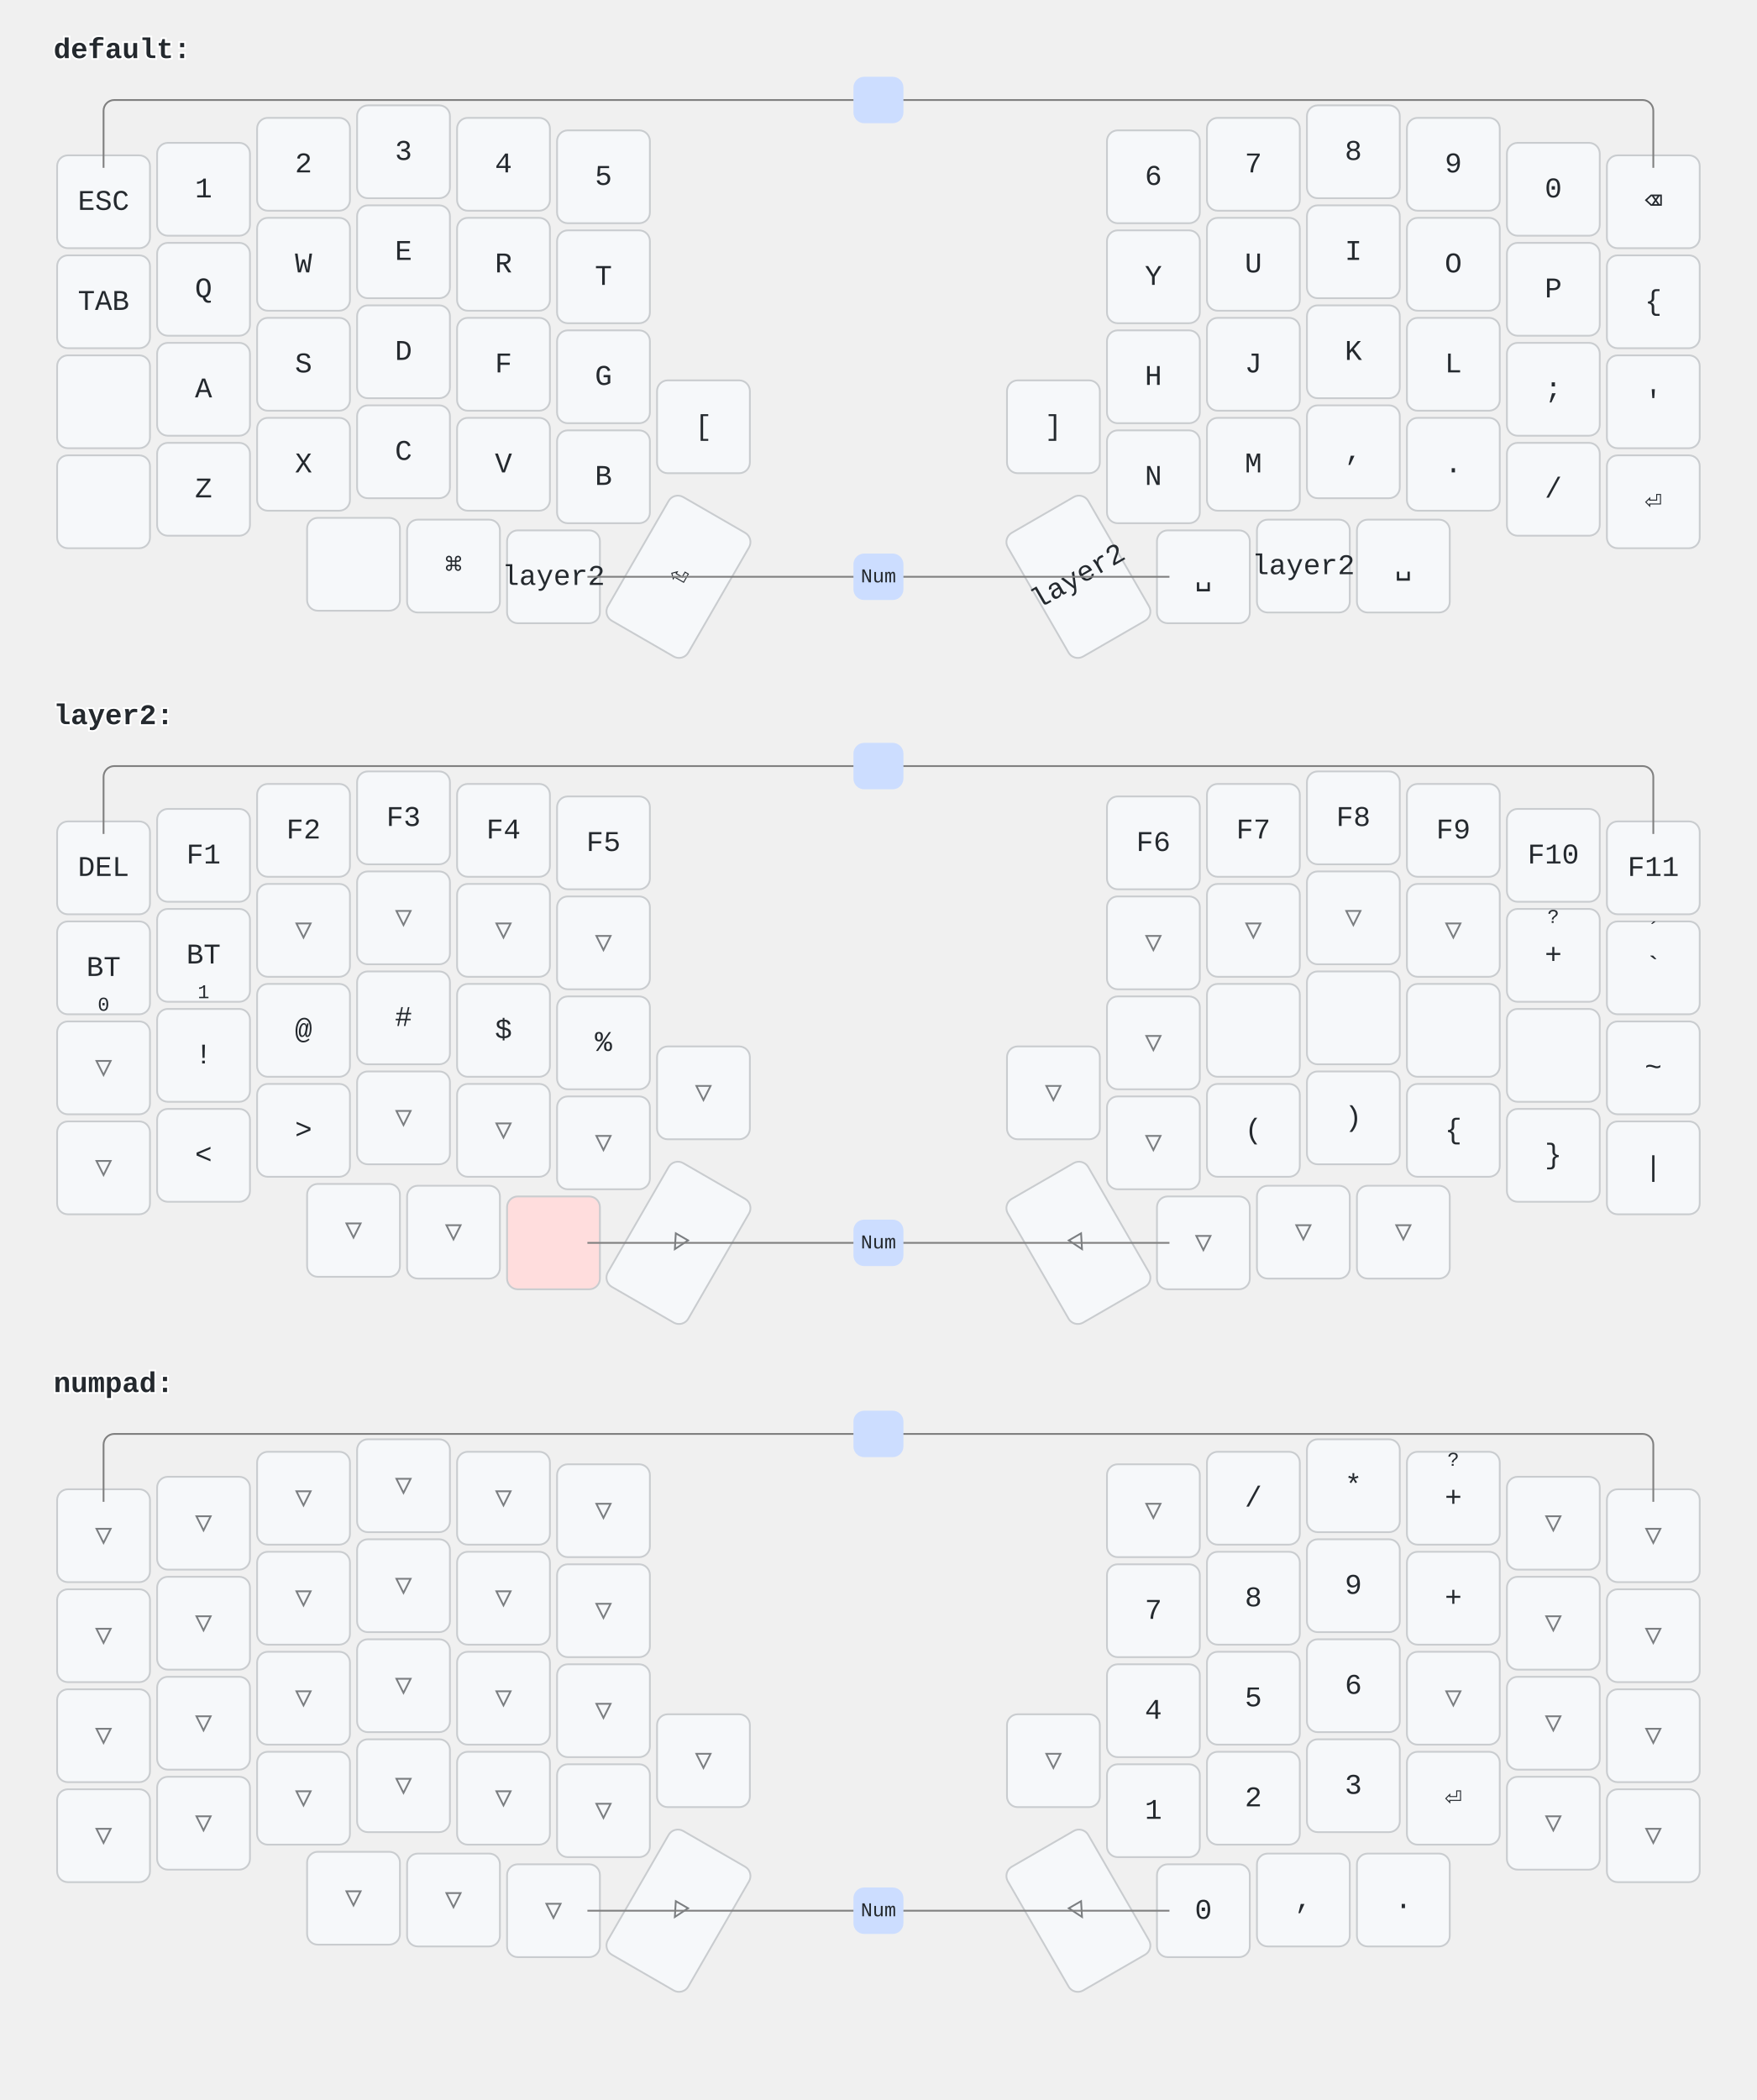
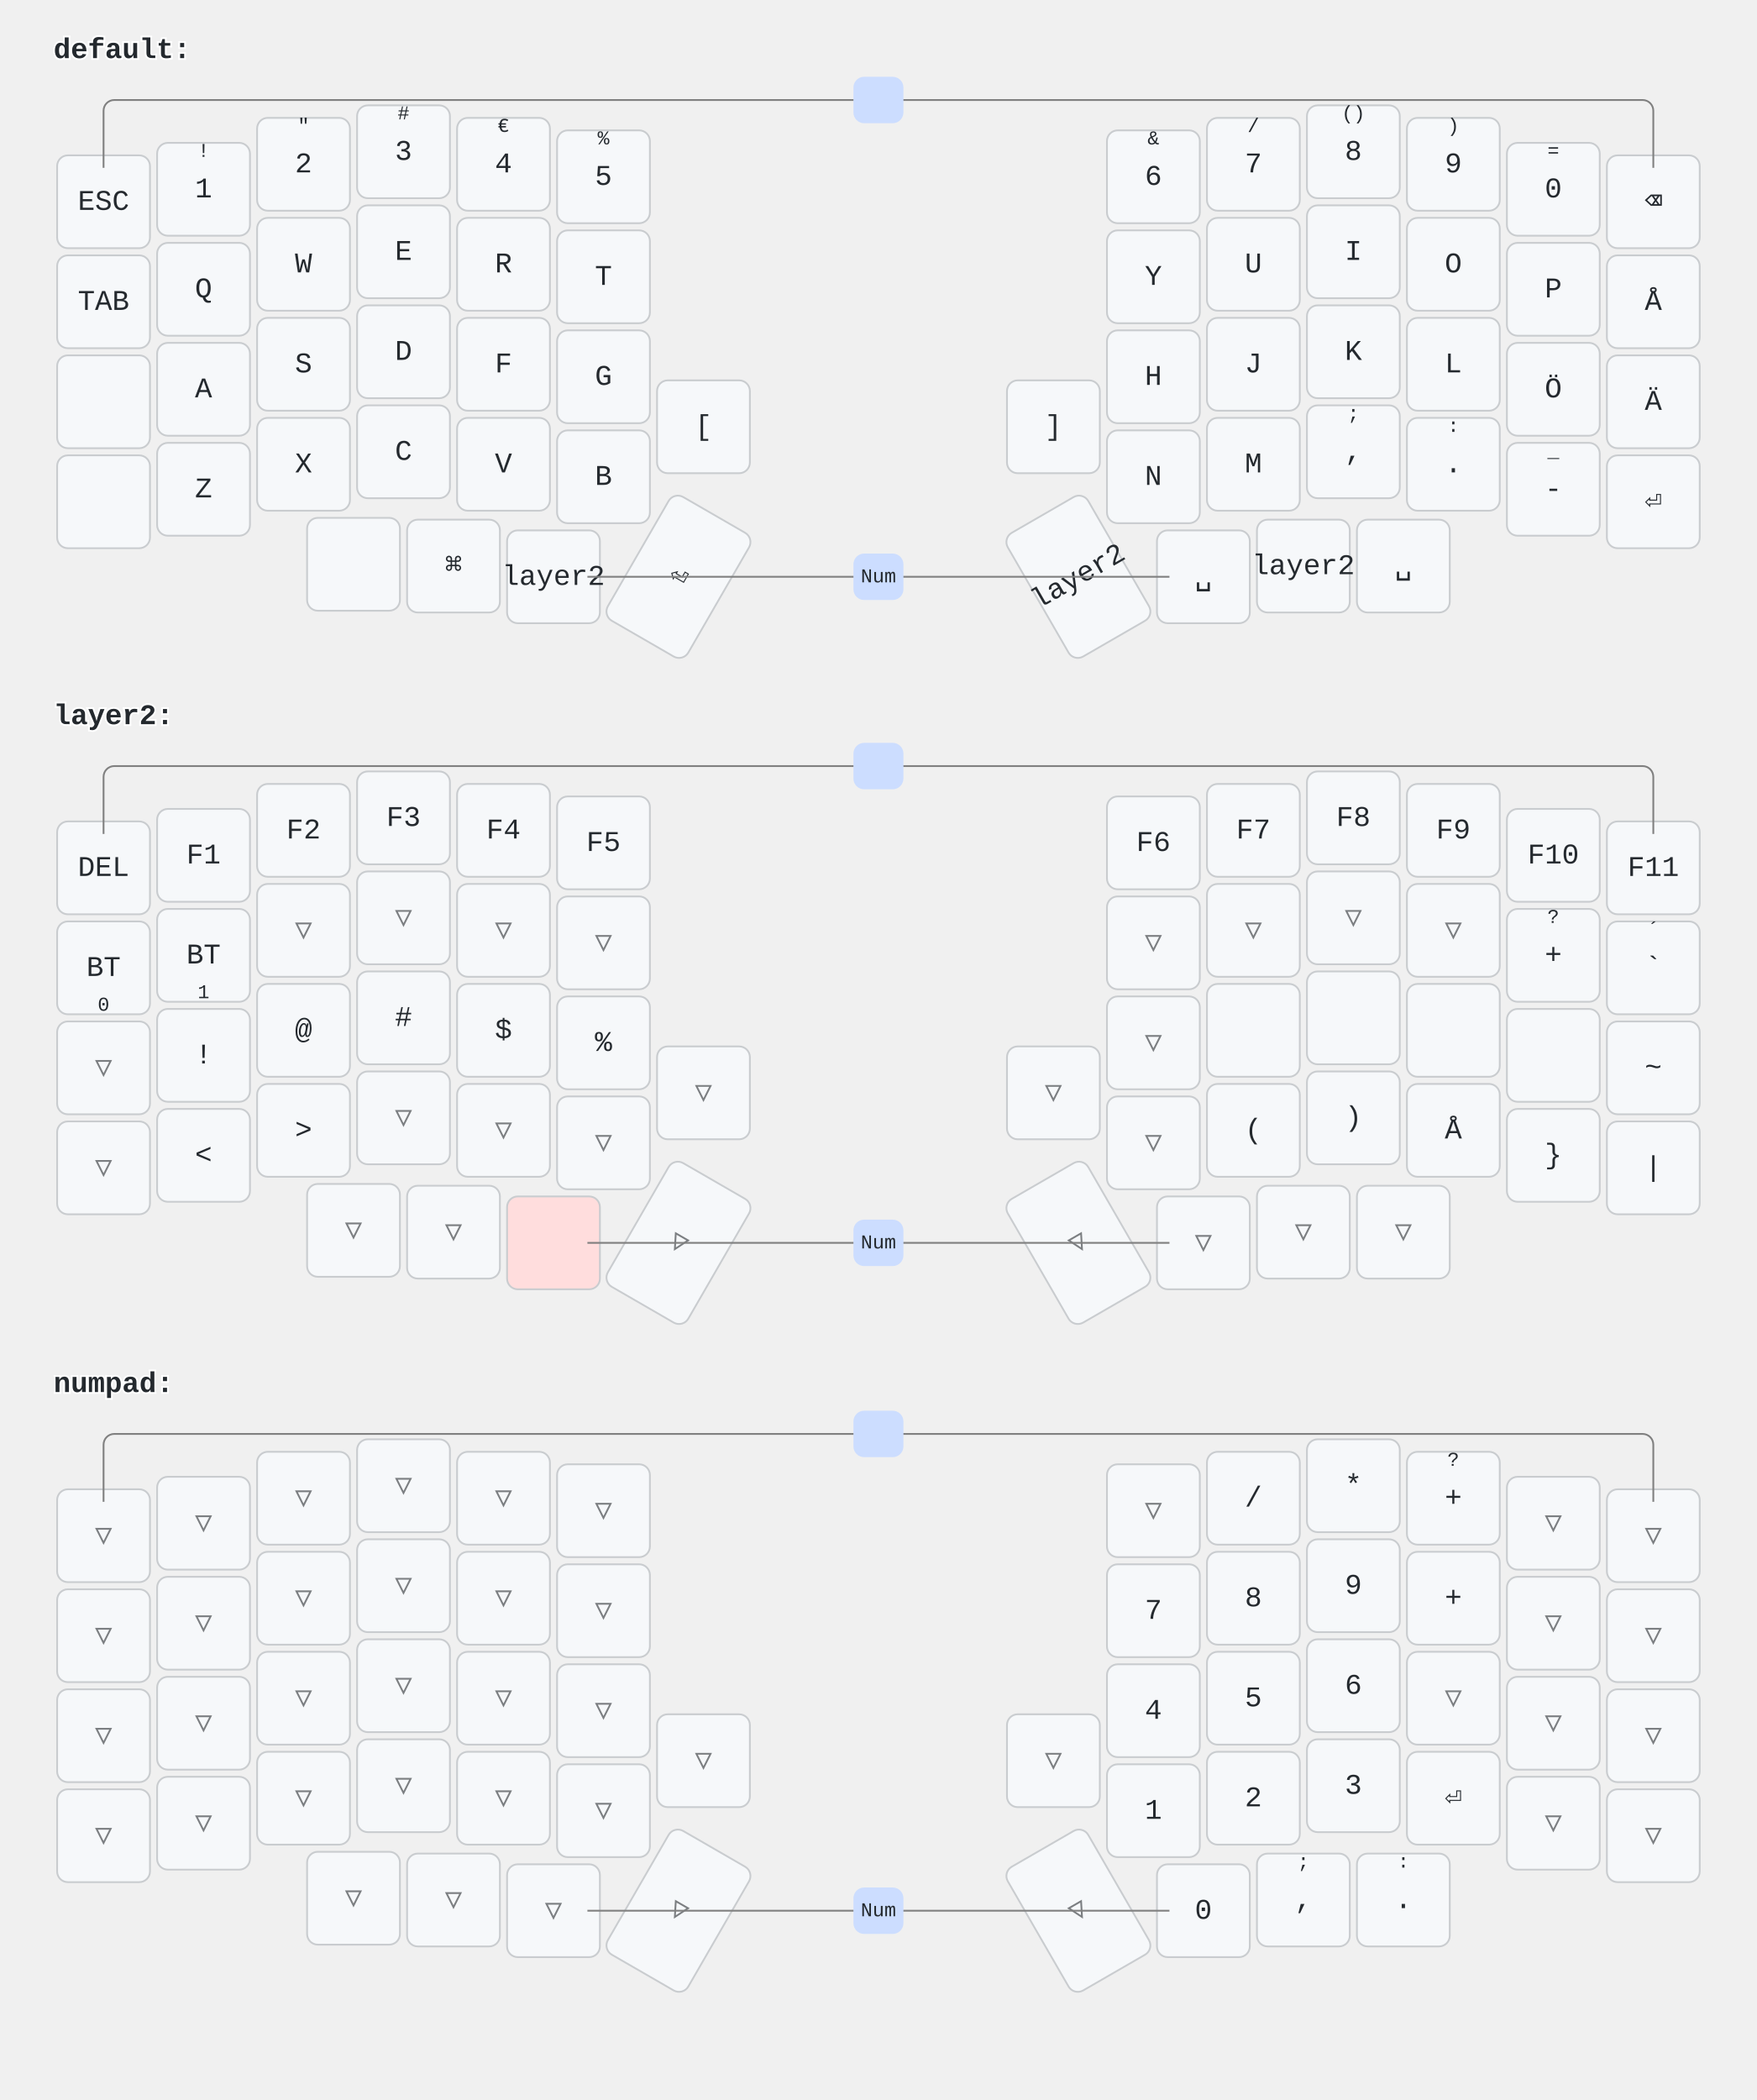
<svg xmlns="http://www.w3.org/2000/svg" xmlns:xlink="http://www.w3.org/1999/xlink" width="984" height="1176" viewBox="0 0 984 1176" class="keymap">
  <defs>/* start glyphs */
<svg id="mdi:apple-keyboard-control">
      <svg id="mdi-apple-keyboard-control" viewBox="0 0 24 24">
        <path d="M19.78,11.78L18.36,13.19L12,6.83L5.64,13.19L4.22,11.78L12,4L19.78,11.78Z" />
      </svg>
    </svg>
    <svg id="mdi:apple-keyboard-option">
      <svg id="mdi-apple-keyboard-option" viewBox="0 0 24 24">
        <path d="M3,4H9.11L16.15,18H21V20H14.88L7.84,6H3V4M14,4H21V6H14V4Z" />
      </svg>
    </svg>
    <svg id="mdi:apple-keyboard-shift">
      <svg id="mdi-apple-keyboard-shift" viewBox="0 0 24 24">
        <path d="M15,18V12H17.17L12,6.83L6.83,12H9V18H15M12,4L22,14H17V20H7V14H2L12,4Z" />
      </svg>
    </svg>
    <svg id="mdi:arrow-down-bold">
      <svg id="mdi-arrow-down-bold" viewBox="0 0 24 24">
        <path d="M9,4H15V12H19.84L12,19.84L4.16,12H9V4Z" />
      </svg>
    </svg>
    <svg id="mdi:arrow-left-bold">
      <svg id="mdi-arrow-left-bold" viewBox="0 0 24 24">
        <path d="M20,9V15H12V19.84L4.16,12L12,4.16V9H20Z" />
      </svg>
    </svg>
    <svg id="mdi:arrow-right-bold">
      <svg id="mdi-arrow-right-bold" viewBox="0 0 24 24">
        <path d="M4,15V9H12V4.16L19.84,12L12,19.84V15H4Z" />
      </svg>
    </svg>
    <svg id="mdi:arrow-up-bold">
      <svg id="mdi-arrow-up-bold" viewBox="0 0 24 24">
        <path d="M15,20H9V12H4.16L12,4.16L19.84,12H15V20Z" />
      </svg>
    </svg>
    <svg id="mdi:lock">
      <svg id="mdi-lock" viewBox="0 0 24 24">
        <path d="M12,17A2,2 0 0,0 14,15C14,13.89 13.1,13 12,13A2,2 0 0,0 10,15A2,2 0 0,0 12,17M18,8A2,2 0 0,1 20,10V20A2,2 0 0,1 18,22H6A2,2 0 0,1 4,20V10C4,8.89 4.9,8 6,8H7V6A5,5 0 0,1 12,1A5,5 0 0,1 17,6V8H18M12,3A3,3 0 0,0 9,6V8H15V6A3,3 0 0,0 12,3Z" />
      </svg>
    </svg>
  </defs>/* end glyphs */
<style>
/* inherit to force styles through use tags */
svg path {
    fill: inherit;
}

/* font and background color specifications */
svg.keymap {
    font-family: SFMono-Regular,Consolas,Liberation Mono,Menlo,monospace;
    font-size: 16px;
    font-kerning: normal;
    text-rendering: optimizeLegibility;
    fill: #24292e;
}

/* default key styling */
rect.key {
    fill: #f6f8fa;
    stroke: #c9cccf;
    stroke-width: 1;
}

/* default key side styling, only used is draw_key_sides is set */
rect.side {
    filter: brightness(90%);
}

/* color accent for combo boxes */
rect.combo, rect.combo-separate {
    fill: #cdf;
}

/* color accent for held keys */
rect.held, rect.combo.held {
    fill: #fdd;
}

/* color accent for ghost (optional) keys */
rect.ghost, rect.combo.ghost {
    stroke-dasharray: 4, 4;
    stroke-width: 2;
}

text {
    text-anchor: middle;
    dominant-baseline: middle;
}

/* styling for layer labels */
text.label {
    font-weight: bold;
    text-anchor: start;
    stroke: white;
    stroke-width: 2;
    paint-order: stroke;
}

/* styling for combo tap, and key hold/shifted label text */
text.combo, text.hold, text.shifted {
    font-size: 11px;
}

text.hold {
    text-anchor: middle;
    dominant-baseline: auto;
}

text.shifted {
    text-anchor: middle;
    dominant-baseline: hanging;
}

/* styling for hold/shifted label text in combo box */
text.combo.hold, text.combo.shifted {
    font-size: 8px;
}

/* lighter symbol for transparent keys */
text.trans {
    fill: #7b7e81;
}

/* styling for combo dendrons */
path.combo {
    stroke-width: 1;
    stroke: gray;
    fill: none;
}

/* Start Tabler Icons Cleanup */
/* cannot use height/width with glyphs */
.icon-tabler &gt; path {
    fill: inherit;
    stroke: inherit;
    stroke-width: 2;
}
/* hide tabler's default box */
.icon-tabler &gt; path[stroke="none"][fill="none"] {
    visibility: hidden;
}
/* End Tabler Icons Cleanup */
</style>
  <g transform="translate(30, 0)" class="layer-default">
    <text x="0" y="28" class="label">default:</text>
    <g transform="translate(0, 57)">
      <g transform="translate(28, 56)" class="key keypos-0">
        <rect rx="6" ry="6" x="-26" y="-26" width="52" height="52" class="key" />
        <text x="0" y="0" class="key tap">ESC</text>
      </g>
      <g transform="translate(84, 49)" class="key keypos-1">
        <rect rx="6" ry="6" x="-26" y="-26" width="52" height="52" class="key" />
        <text x="0" y="0" class="key tap">1</text>
+         <text x="0" y="-24" class="key shifted">!</text>
      </g>
      <g transform="translate(140, 35)" class="key keypos-2">
        <rect rx="6" ry="6" x="-26" y="-26" width="52" height="52" class="key" />
        <text x="0" y="0" class="key tap">2</text>
+         <text x="0" y="-24" class="key shifted">"</text>
      </g>
      <g transform="translate(196, 28)" class="key keypos-3">
        <rect rx="6" ry="6" x="-26" y="-26" width="52" height="52" class="key" />
        <text x="0" y="0" class="key tap">3</text>
+         <text x="0" y="-24" class="key shifted">#</text>
      </g>
      <g transform="translate(252, 35)" class="key keypos-4">
        <rect rx="6" ry="6" x="-26" y="-26" width="52" height="52" class="key" />
        <text x="0" y="0" class="key tap">4</text>
+         <text x="0" y="-24" class="key shifted">€</text>
      </g>
      <g transform="translate(308, 42)" class="key keypos-5">
        <rect rx="6" ry="6" x="-26" y="-26" width="52" height="52" class="key" />
        <text x="0" y="0" class="key tap">5</text>
+         <text x="0" y="-24" class="key shifted">%</text>
      </g>
      <g transform="translate(616, 42)" class="key keypos-6">
        <rect rx="6" ry="6" x="-26" y="-26" width="52" height="52" class="key" />
        <text x="0" y="0" class="key tap">6</text>
+         <text x="0" y="-24" class="key shifted">&amp;</text>
      </g>
      <g transform="translate(672, 35)" class="key keypos-7">
        <rect rx="6" ry="6" x="-26" y="-26" width="52" height="52" class="key" />
        <text x="0" y="0" class="key tap">7</text>
+         <text x="0" y="-24" class="key shifted">/</text>
      </g>
      <g transform="translate(728, 28)" class="key keypos-8">
        <rect rx="6" ry="6" x="-26" y="-26" width="52" height="52" class="key" />
        <text x="0" y="0" class="key tap">8</text>
+         <text x="0" y="-24" class="key shifted">()</text>
      </g>
      <g transform="translate(784, 35)" class="key keypos-9">
        <rect rx="6" ry="6" x="-26" y="-26" width="52" height="52" class="key" />
        <text x="0" y="0" class="key tap">9</text>
+         <text x="0" y="-24" class="key shifted">)</text>
      </g>
      <g transform="translate(840, 49)" class="key keypos-10">
        <rect rx="6" ry="6" x="-26" y="-26" width="52" height="52" class="key" />
        <text x="0" y="0" class="key tap">0</text>
+         <text x="0" y="-24" class="key shifted">=</text>
      </g>
      <g transform="translate(896, 56)" class="key keypos-11">
        <rect rx="6" ry="6" x="-26" y="-26" width="52" height="52" class="key" />
        <text x="0" y="0" class="key tap">⌫</text>
      </g>
      <g transform="translate(28, 112)" class="key keypos-12">
        <rect rx="6" ry="6" x="-26" y="-26" width="52" height="52" class="key" />
        <text x="0" y="0" class="key tap">TAB</text>
      </g>
      <g transform="translate(84, 105)" class="key keypos-13">
        <rect rx="6" ry="6" x="-26" y="-26" width="52" height="52" class="key" />
        <text x="0" y="0" class="key tap">Q</text>
      </g>
      <g transform="translate(140, 91)" class="key keypos-14">
        <rect rx="6" ry="6" x="-26" y="-26" width="52" height="52" class="key" />
        <text x="0" y="0" class="key tap">W</text>
      </g>
      <g transform="translate(196, 84)" class="key keypos-15">
        <rect rx="6" ry="6" x="-26" y="-26" width="52" height="52" class="key" />
        <text x="0" y="0" class="key tap">E</text>
      </g>
      <g transform="translate(252, 91)" class="key keypos-16">
        <rect rx="6" ry="6" x="-26" y="-26" width="52" height="52" class="key" />
        <text x="0" y="0" class="key tap">R</text>
      </g>
      <g transform="translate(308, 98)" class="key keypos-17">
        <rect rx="6" ry="6" x="-26" y="-26" width="52" height="52" class="key" />
        <text x="0" y="0" class="key tap">T</text>
      </g>
      <g transform="translate(616, 98)" class="key keypos-18">
        <rect rx="6" ry="6" x="-26" y="-26" width="52" height="52" class="key" />
        <text x="0" y="0" class="key tap">Y</text>
      </g>
      <g transform="translate(672, 91)" class="key keypos-19">
        <rect rx="6" ry="6" x="-26" y="-26" width="52" height="52" class="key" />
        <text x="0" y="0" class="key tap">U</text>
      </g>
      <g transform="translate(728, 84)" class="key keypos-20">
        <rect rx="6" ry="6" x="-26" y="-26" width="52" height="52" class="key" />
        <text x="0" y="0" class="key tap">I</text>
      </g>
      <g transform="translate(784, 91)" class="key keypos-21">
        <rect rx="6" ry="6" x="-26" y="-26" width="52" height="52" class="key" />
        <text x="0" y="0" class="key tap">O</text>
      </g>
      <g transform="translate(840, 105)" class="key keypos-22">
        <rect rx="6" ry="6" x="-26" y="-26" width="52" height="52" class="key" />
        <text x="0" y="0" class="key tap">P</text>
      </g>
      <g transform="translate(896, 112)" class="key keypos-23">
        <rect rx="6" ry="6" x="-26" y="-26" width="52" height="52" class="key" />
-         <text x="0" y="0" class="key tap">{</text>
+         <text x="0" y="0" class="key tap">Å</text>
      </g>
      <g transform="translate(28, 168)" class="key keypos-24">
        <rect rx="6" ry="6" x="-26" y="-26" width="52" height="52" class="key" />
        <use href="#mdi:apple-keyboard-shift" xlink:href="#mdi:apple-keyboard-shift" x="-7" y="-7" height="14" width="14.0" class="key tap glyph mdi:apple-keyboard-shift" />
      </g>
      <g transform="translate(84, 161)" class="key keypos-25">
        <rect rx="6" ry="6" x="-26" y="-26" width="52" height="52" class="key" />
        <text x="0" y="0" class="key tap">A</text>
      </g>
      <g transform="translate(140, 147)" class="key keypos-26">
        <rect rx="6" ry="6" x="-26" y="-26" width="52" height="52" class="key" />
        <text x="0" y="0" class="key tap">S</text>
      </g>
      <g transform="translate(196, 140)" class="key keypos-27">
        <rect rx="6" ry="6" x="-26" y="-26" width="52" height="52" class="key" />
        <text x="0" y="0" class="key tap">D</text>
      </g>
      <g transform="translate(252, 147)" class="key keypos-28">
        <rect rx="6" ry="6" x="-26" y="-26" width="52" height="52" class="key" />
        <text x="0" y="0" class="key tap">F</text>
      </g>
      <g transform="translate(308, 154)" class="key keypos-29">
        <rect rx="6" ry="6" x="-26" y="-26" width="52" height="52" class="key" />
        <text x="0" y="0" class="key tap">G</text>
      </g>
      <g transform="translate(616, 154)" class="key keypos-30">
        <rect rx="6" ry="6" x="-26" y="-26" width="52" height="52" class="key" />
        <text x="0" y="0" class="key tap">H</text>
      </g>
      <g transform="translate(672, 147)" class="key keypos-31">
        <rect rx="6" ry="6" x="-26" y="-26" width="52" height="52" class="key" />
        <text x="0" y="0" class="key tap">J</text>
      </g>
      <g transform="translate(728, 140)" class="key keypos-32">
        <rect rx="6" ry="6" x="-26" y="-26" width="52" height="52" class="key" />
        <text x="0" y="0" class="key tap">K</text>
      </g>
      <g transform="translate(784, 147)" class="key keypos-33">
        <rect rx="6" ry="6" x="-26" y="-26" width="52" height="52" class="key" />
        <text x="0" y="0" class="key tap">L</text>
      </g>
      <g transform="translate(840, 161)" class="key keypos-34">
        <rect rx="6" ry="6" x="-26" y="-26" width="52" height="52" class="key" />
-         <text x="0" y="0" class="key tap">;</text>
+         <text x="0" y="0" class="key tap">Ö</text>
      </g>
      <g transform="translate(896, 168)" class="key keypos-35">
        <rect rx="6" ry="6" x="-26" y="-26" width="52" height="52" class="key" />
-         <text x="0" y="0" class="key tap">'</text>
+         <text x="0" y="0" class="key tap">Ä</text>
      </g>
      <g transform="translate(28, 224)" class="key keypos-36">
        <rect rx="6" ry="6" x="-26" y="-26" width="52" height="52" class="key" />
        <use href="#mdi:apple-keyboard-control" xlink:href="#mdi:apple-keyboard-control" x="-7" y="-7" height="14" width="14.0" class="key tap glyph mdi:apple-keyboard-control" />
      </g>
      <g transform="translate(84, 217)" class="key keypos-37">
        <rect rx="6" ry="6" x="-26" y="-26" width="52" height="52" class="key" />
        <text x="0" y="0" class="key tap">Z</text>
      </g>
      <g transform="translate(140, 203)" class="key keypos-38">
        <rect rx="6" ry="6" x="-26" y="-26" width="52" height="52" class="key" />
        <text x="0" y="0" class="key tap">X</text>
      </g>
      <g transform="translate(196, 196)" class="key keypos-39">
        <rect rx="6" ry="6" x="-26" y="-26" width="52" height="52" class="key" />
        <text x="0" y="0" class="key tap">C</text>
      </g>
      <g transform="translate(252, 203)" class="key keypos-40">
        <rect rx="6" ry="6" x="-26" y="-26" width="52" height="52" class="key" />
        <text x="0" y="0" class="key tap">V</text>
      </g>
      <g transform="translate(308, 210)" class="key keypos-41">
        <rect rx="6" ry="6" x="-26" y="-26" width="52" height="52" class="key" />
        <text x="0" y="0" class="key tap">B</text>
      </g>
      <g transform="translate(364, 182)" class="key keypos-42">
        <rect rx="6" ry="6" x="-26" y="-26" width="52" height="52" class="key" />
        <text x="0" y="0" class="key tap">[</text>
      </g>
      <g transform="translate(560, 182)" class="key keypos-43">
        <rect rx="6" ry="6" x="-26" y="-26" width="52" height="52" class="key" />
        <text x="0" y="0" class="key tap">]</text>
      </g>
      <g transform="translate(616, 210)" class="key keypos-44">
        <rect rx="6" ry="6" x="-26" y="-26" width="52" height="52" class="key" />
        <text x="0" y="0" class="key tap">N</text>
      </g>
      <g transform="translate(672, 203)" class="key keypos-45">
        <rect rx="6" ry="6" x="-26" y="-26" width="52" height="52" class="key" />
        <text x="0" y="0" class="key tap">M</text>
      </g>
      <g transform="translate(728, 196)" class="key keypos-46">
        <rect rx="6" ry="6" x="-26" y="-26" width="52" height="52" class="key" />
        <text x="0" y="0" class="key tap">,</text>
+         <text x="0" y="-24" class="key shifted">;</text>
      </g>
      <g transform="translate(784, 203)" class="key keypos-47">
        <rect rx="6" ry="6" x="-26" y="-26" width="52" height="52" class="key" />
        <text x="0" y="0" class="key tap">.</text>
+         <text x="0" y="-24" class="key shifted">:</text>
      </g>
      <g transform="translate(840, 217)" class="key keypos-48">
        <rect rx="6" ry="6" x="-26" y="-26" width="52" height="52" class="key" />
-         <text x="0" y="0" class="key tap">/</text>
+         <text x="0" y="0" class="key tap">-</text>
+         <text x="0" y="-24" class="key shifted">_</text>
      </g>
      <g transform="translate(896, 224)" class="key keypos-49">
        <rect rx="6" ry="6" x="-26" y="-26" width="52" height="52" class="key" />
        <text x="0" y="0" class="key tap">⏎</text>
      </g>
      <g transform="translate(168, 259)" class="key keypos-50">
        <rect rx="6" ry="6" x="-26" y="-26" width="52" height="52" class="key" />
        <use href="#mdi:apple-keyboard-option" xlink:href="#mdi:apple-keyboard-option" x="-7" y="-7" height="14" width="14.0" class="key tap glyph mdi:apple-keyboard-option" />
      </g>
      <g transform="translate(224, 260)" class="key keypos-51">
        <rect rx="6" ry="6" x="-26" y="-26" width="52" height="52" class="key" />
        <text x="0" y="0" class="key tap">⌘</text>
      </g>
      <g transform="translate(280, 266)" class="key keypos-52">
        <rect rx="6" ry="6" x="-26" y="-26" width="52" height="52" class="key" />
        <text x="0" y="0" class="key tap">layer2</text>
      </g>
      <g transform="translate(350, 266) rotate(30.0)" class="key keypos-53">
        <rect rx="6" ry="6" x="-26" y="-40" width="52" height="80" class="key" />
        <text x="0" y="0" class="key tap">⏎</text>
      </g>
      <g transform="translate(574, 266) rotate(-30.0)" class="key keypos-54">
        <rect rx="6" ry="6" x="-26" y="-40" width="52" height="80" class="key" />
        <text x="0" y="0" class="key tap">layer2</text>
      </g>
      <g transform="translate(644, 266)" class="key keypos-55">
        <rect rx="6" ry="6" x="-26" y="-26" width="52" height="52" class="key" />
        <text x="0" y="0" class="key tap">␣</text>
      </g>
      <g transform="translate(700, 260)" class="key keypos-56">
        <rect rx="6" ry="6" x="-26" y="-26" width="52" height="52" class="key" />
        <text x="0" y="0" class="key tap">layer2</text>
      </g>
      <g transform="translate(756, 260)" class="key keypos-57">
        <rect rx="6" ry="6" x="-26" y="-26" width="52" height="52" class="key" />
        <text x="0" y="0" class="key tap">␣</text>
      </g>
      <g class="combo combopos-0">
        <path d="M462,-1 h-428 a6.0,6.0 0 0 0 -6.0,6.0 v32" class="combo" />
        <path d="M462,-1 h428 a6.0,6.0 0 0 1 6.0,6.0 v32" class="combo" />
        <rect rx="6" ry="6" x="448" y="-14" width="28" height="26" class="combo" />
        <use href="#mdi:lock" xlink:href="#mdi:lock" x="455" y="-8" height="14" width="14.0" class="combo tap glyph mdi:lock" />
      </g>
      <g class="combo combopos-1">
        <path d="M462,266 l-163,0" class="combo" />
        <path d="M462,266 l163,0" class="combo" />
        <rect rx="6" ry="6" x="448" y="253" width="28" height="26" class="combo" />
        <text x="462" y="266" class="combo tap">Num</text>
      </g>
    </g>
  </g>
  <g transform="translate(30, 373)" class="layer-layer2">
    <text x="0" y="28" class="label">layer2:</text>
    <g transform="translate(0, 57)">
      <g transform="translate(28, 56)" class="key keypos-0">
        <rect rx="6" ry="6" x="-26" y="-26" width="52" height="52" class="key" />
        <text x="0" y="0" class="key tap">DEL</text>
      </g>
      <g transform="translate(84, 49)" class="key keypos-1">
        <rect rx="6" ry="6" x="-26" y="-26" width="52" height="52" class="key" />
        <text x="0" y="0" class="key tap">F1</text>
      </g>
      <g transform="translate(140, 35)" class="key keypos-2">
        <rect rx="6" ry="6" x="-26" y="-26" width="52" height="52" class="key" />
        <text x="0" y="0" class="key tap">F2</text>
      </g>
      <g transform="translate(196, 28)" class="key keypos-3">
        <rect rx="6" ry="6" x="-26" y="-26" width="52" height="52" class="key" />
        <text x="0" y="0" class="key tap">F3</text>
      </g>
      <g transform="translate(252, 35)" class="key keypos-4">
        <rect rx="6" ry="6" x="-26" y="-26" width="52" height="52" class="key" />
        <text x="0" y="0" class="key tap">F4</text>
      </g>
      <g transform="translate(308, 42)" class="key keypos-5">
        <rect rx="6" ry="6" x="-26" y="-26" width="52" height="52" class="key" />
        <text x="0" y="0" class="key tap">F5</text>
      </g>
      <g transform="translate(616, 42)" class="key keypos-6">
        <rect rx="6" ry="6" x="-26" y="-26" width="52" height="52" class="key" />
        <text x="0" y="0" class="key tap">F6</text>
      </g>
      <g transform="translate(672, 35)" class="key keypos-7">
        <rect rx="6" ry="6" x="-26" y="-26" width="52" height="52" class="key" />
        <text x="0" y="0" class="key tap">F7</text>
      </g>
      <g transform="translate(728, 28)" class="key keypos-8">
        <rect rx="6" ry="6" x="-26" y="-26" width="52" height="52" class="key" />
        <text x="0" y="0" class="key tap">F8</text>
      </g>
      <g transform="translate(784, 35)" class="key keypos-9">
        <rect rx="6" ry="6" x="-26" y="-26" width="52" height="52" class="key" />
        <text x="0" y="0" class="key tap">F9</text>
      </g>
      <g transform="translate(840, 49)" class="key keypos-10">
        <rect rx="6" ry="6" x="-26" y="-26" width="52" height="52" class="key" />
        <text x="0" y="0" class="key tap">F10</text>
      </g>
      <g transform="translate(896, 56)" class="key keypos-11">
        <rect rx="6" ry="6" x="-26" y="-26" width="52" height="52" class="key" />
        <text x="0" y="0" class="key tap">F11</text>
      </g>
      <g transform="translate(28, 112)" class="key keypos-12">
        <rect rx="6" ry="6" x="-26" y="-26" width="52" height="52" class="key" />
        <text x="0" y="0" class="key tap">BT</text>
        <text x="0" y="24" class="key hold">0</text>
      </g>
      <g transform="translate(84, 105)" class="key keypos-13">
        <rect rx="6" ry="6" x="-26" y="-26" width="52" height="52" class="key" />
        <text x="0" y="0" class="key tap">BT</text>
        <text x="0" y="24" class="key hold">1</text>
      </g>
      <g transform="translate(140, 91)" class="key trans keypos-14">
        <rect rx="6" ry="6" x="-26" y="-26" width="52" height="52" class="key trans" />
        <text x="0" y="0" class="key trans tap">▽</text>
      </g>
      <g transform="translate(196, 84)" class="key trans keypos-15">
        <rect rx="6" ry="6" x="-26" y="-26" width="52" height="52" class="key trans" />
        <text x="0" y="0" class="key trans tap">▽</text>
      </g>
      <g transform="translate(252, 91)" class="key trans keypos-16">
        <rect rx="6" ry="6" x="-26" y="-26" width="52" height="52" class="key trans" />
        <text x="0" y="0" class="key trans tap">▽</text>
      </g>
      <g transform="translate(308, 98)" class="key trans keypos-17">
        <rect rx="6" ry="6" x="-26" y="-26" width="52" height="52" class="key trans" />
        <text x="0" y="0" class="key trans tap">▽</text>
      </g>
      <g transform="translate(616, 98)" class="key trans keypos-18">
        <rect rx="6" ry="6" x="-26" y="-26" width="52" height="52" class="key trans" />
        <text x="0" y="0" class="key trans tap">▽</text>
      </g>
      <g transform="translate(672, 91)" class="key trans keypos-19">
        <rect rx="6" ry="6" x="-26" y="-26" width="52" height="52" class="key trans" />
        <text x="0" y="0" class="key trans tap">▽</text>
      </g>
      <g transform="translate(728, 84)" class="key trans keypos-20">
        <rect rx="6" ry="6" x="-26" y="-26" width="52" height="52" class="key trans" />
        <text x="0" y="0" class="key trans tap">▽</text>
      </g>
      <g transform="translate(784, 91)" class="key trans keypos-21">
        <rect rx="6" ry="6" x="-26" y="-26" width="52" height="52" class="key trans" />
        <text x="0" y="0" class="key trans tap">▽</text>
      </g>
      <g transform="translate(840, 105)" class="key keypos-22">
        <rect rx="6" ry="6" x="-26" y="-26" width="52" height="52" class="key" />
        <text x="0" y="0" class="key tap">+</text>
        <text x="0" y="-24" class="key shifted">?</text>
      </g>
      <g transform="translate(896, 112)" class="key keypos-23">
        <rect rx="6" ry="6" x="-26" y="-26" width="52" height="52" class="key" />
        <text x="0" y="0" class="key tap">`</text>
        <text x="0" y="-24" class="key shifted">´</text>
      </g>
      <g transform="translate(28, 168)" class="key trans keypos-24">
        <rect rx="6" ry="6" x="-26" y="-26" width="52" height="52" class="key trans" />
        <text x="0" y="0" class="key trans tap">▽</text>
      </g>
      <g transform="translate(84, 161)" class="key keypos-25">
        <rect rx="6" ry="6" x="-26" y="-26" width="52" height="52" class="key" />
        <text x="0" y="0" class="key tap">!</text>
      </g>
      <g transform="translate(140, 147)" class="key keypos-26">
        <rect rx="6" ry="6" x="-26" y="-26" width="52" height="52" class="key" />
        <text x="0" y="0" class="key tap">@</text>
      </g>
      <g transform="translate(196, 140)" class="key keypos-27">
        <rect rx="6" ry="6" x="-26" y="-26" width="52" height="52" class="key" />
        <text x="0" y="0" class="key tap">#</text>
      </g>
      <g transform="translate(252, 147)" class="key keypos-28">
        <rect rx="6" ry="6" x="-26" y="-26" width="52" height="52" class="key" />
        <text x="0" y="0" class="key tap">$</text>
      </g>
      <g transform="translate(308, 154)" class="key keypos-29">
        <rect rx="6" ry="6" x="-26" y="-26" width="52" height="52" class="key" />
        <text x="0" y="0" class="key tap">%</text>
      </g>
      <g transform="translate(616, 154)" class="key trans keypos-30">
        <rect rx="6" ry="6" x="-26" y="-26" width="52" height="52" class="key trans" />
        <text x="0" y="0" class="key trans tap">▽</text>
      </g>
      <g transform="translate(672, 147)" class="key keypos-31">
        <rect rx="6" ry="6" x="-26" y="-26" width="52" height="52" class="key" />
        <use href="#mdi:arrow-left-bold" xlink:href="#mdi:arrow-left-bold" x="-7" y="-7" height="14" width="14.0" class="key tap glyph mdi:arrow-left-bold" />
      </g>
      <g transform="translate(728, 140)" class="key keypos-32">
        <rect rx="6" ry="6" x="-26" y="-26" width="52" height="52" class="key" />
        <use href="#mdi:arrow-down-bold" xlink:href="#mdi:arrow-down-bold" x="-7" y="-7" height="14" width="14.0" class="key tap glyph mdi:arrow-down-bold" />
      </g>
      <g transform="translate(784, 147)" class="key keypos-33">
        <rect rx="6" ry="6" x="-26" y="-26" width="52" height="52" class="key" />
        <use href="#mdi:arrow-up-bold" xlink:href="#mdi:arrow-up-bold" x="-7" y="-7" height="14" width="14.0" class="key tap glyph mdi:arrow-up-bold" />
      </g>
      <g transform="translate(840, 161)" class="key keypos-34">
        <rect rx="6" ry="6" x="-26" y="-26" width="52" height="52" class="key" />
        <use href="#mdi:arrow-right-bold" xlink:href="#mdi:arrow-right-bold" x="-7" y="-7" height="14" width="14.0" class="key tap glyph mdi:arrow-right-bold" />
      </g>
      <g transform="translate(896, 168)" class="key keypos-35">
        <rect rx="6" ry="6" x="-26" y="-26" width="52" height="52" class="key" />
        <text x="0" y="0" class="key tap">~</text>
      </g>
      <g transform="translate(28, 224)" class="key trans keypos-36">
        <rect rx="6" ry="6" x="-26" y="-26" width="52" height="52" class="key trans" />
        <text x="0" y="0" class="key trans tap">▽</text>
      </g>
      <g transform="translate(84, 217)" class="key keypos-37">
        <rect rx="6" ry="6" x="-26" y="-26" width="52" height="52" class="key" />
        <text x="0" y="0" class="key tap">&lt;</text>
      </g>
      <g transform="translate(140, 203)" class="key keypos-38">
        <rect rx="6" ry="6" x="-26" y="-26" width="52" height="52" class="key" />
        <text x="0" y="0" class="key tap">&gt;</text>
      </g>
      <g transform="translate(196, 196)" class="key trans keypos-39">
        <rect rx="6" ry="6" x="-26" y="-26" width="52" height="52" class="key trans" />
        <text x="0" y="0" class="key trans tap">▽</text>
      </g>
      <g transform="translate(252, 203)" class="key trans keypos-40">
        <rect rx="6" ry="6" x="-26" y="-26" width="52" height="52" class="key trans" />
        <text x="0" y="0" class="key trans tap">▽</text>
      </g>
      <g transform="translate(308, 210)" class="key trans keypos-41">
        <rect rx="6" ry="6" x="-26" y="-26" width="52" height="52" class="key trans" />
        <text x="0" y="0" class="key trans tap">▽</text>
      </g>
      <g transform="translate(364, 182)" class="key trans keypos-42">
        <rect rx="6" ry="6" x="-26" y="-26" width="52" height="52" class="key trans" />
        <text x="0" y="0" class="key trans tap">▽</text>
      </g>
      <g transform="translate(560, 182)" class="key trans keypos-43">
        <rect rx="6" ry="6" x="-26" y="-26" width="52" height="52" class="key trans" />
        <text x="0" y="0" class="key trans tap">▽</text>
      </g>
      <g transform="translate(616, 210)" class="key trans keypos-44">
        <rect rx="6" ry="6" x="-26" y="-26" width="52" height="52" class="key trans" />
        <text x="0" y="0" class="key trans tap">▽</text>
      </g>
      <g transform="translate(672, 203)" class="key keypos-45">
        <rect rx="6" ry="6" x="-26" y="-26" width="52" height="52" class="key" />
        <text x="0" y="0" class="key tap">(</text>
      </g>
      <g transform="translate(728, 196)" class="key keypos-46">
        <rect rx="6" ry="6" x="-26" y="-26" width="52" height="52" class="key" />
        <text x="0" y="0" class="key tap">)</text>
      </g>
      <g transform="translate(784, 203)" class="key keypos-47">
        <rect rx="6" ry="6" x="-26" y="-26" width="52" height="52" class="key" />
-         <text x="0" y="0" class="key tap">{</text>
+         <text x="0" y="0" class="key tap">Å</text>
      </g>
      <g transform="translate(840, 217)" class="key keypos-48">
        <rect rx="6" ry="6" x="-26" y="-26" width="52" height="52" class="key" />
        <text x="0" y="0" class="key tap">}</text>
      </g>
      <g transform="translate(896, 224)" class="key keypos-49">
        <rect rx="6" ry="6" x="-26" y="-26" width="52" height="52" class="key" />
        <text x="0" y="0" class="key tap">|</text>
      </g>
      <g transform="translate(168, 259)" class="key trans keypos-50">
        <rect rx="6" ry="6" x="-26" y="-26" width="52" height="52" class="key trans" />
        <text x="0" y="0" class="key trans tap">▽</text>
      </g>
      <g transform="translate(224, 260)" class="key trans keypos-51">
        <rect rx="6" ry="6" x="-26" y="-26" width="52" height="52" class="key trans" />
        <text x="0" y="0" class="key trans tap">▽</text>
      </g>
      <g transform="translate(280, 266)" class="key held keypos-52">
        <rect rx="6" ry="6" x="-26" y="-26" width="52" height="52" class="key held" />
      </g>
      <g transform="translate(350, 266) rotate(30.0)" class="key trans keypos-53">
        <rect rx="6" ry="6" x="-26" y="-40" width="52" height="80" class="key trans" />
        <text x="0" y="0" class="key trans tap">▽</text>
      </g>
      <g transform="translate(574, 266) rotate(-30.0)" class="key trans keypos-54">
        <rect rx="6" ry="6" x="-26" y="-40" width="52" height="80" class="key trans" />
        <text x="0" y="0" class="key trans tap">▽</text>
      </g>
      <g transform="translate(644, 266)" class="key trans keypos-55">
        <rect rx="6" ry="6" x="-26" y="-26" width="52" height="52" class="key trans" />
        <text x="0" y="0" class="key trans tap">▽</text>
      </g>
      <g transform="translate(700, 260)" class="key trans keypos-56">
        <rect rx="6" ry="6" x="-26" y="-26" width="52" height="52" class="key trans" />
        <text x="0" y="0" class="key trans tap">▽</text>
      </g>
      <g transform="translate(756, 260)" class="key trans keypos-57">
        <rect rx="6" ry="6" x="-26" y="-26" width="52" height="52" class="key trans" />
        <text x="0" y="0" class="key trans tap">▽</text>
      </g>
      <g class="combo combopos-0">
        <path d="M462,-1 h-428 a6.0,6.0 0 0 0 -6.0,6.0 v32" class="combo" />
        <path d="M462,-1 h428 a6.0,6.0 0 0 1 6.0,6.0 v32" class="combo" />
        <rect rx="6" ry="6" x="448" y="-14" width="28" height="26" class="combo" />
        <use href="#mdi:lock" xlink:href="#mdi:lock" x="455" y="-8" height="14" width="14.0" class="combo tap glyph mdi:lock" />
      </g>
      <g class="combo combopos-1">
        <path d="M462,266 l-163,0" class="combo" />
        <path d="M462,266 l163,0" class="combo" />
        <rect rx="6" ry="6" x="448" y="253" width="28" height="26" class="combo" />
        <text x="462" y="266" class="combo tap">Num</text>
      </g>
    </g>
  </g>
  <g transform="translate(30, 747)" class="layer-numpad">
    <text x="0" y="28" class="label">numpad:</text>
    <g transform="translate(0, 57)">
      <g transform="translate(28, 56)" class="key trans keypos-0">
        <rect rx="6" ry="6" x="-26" y="-26" width="52" height="52" class="key trans" />
        <text x="0" y="0" class="key trans tap">▽</text>
      </g>
      <g transform="translate(84, 49)" class="key trans keypos-1">
        <rect rx="6" ry="6" x="-26" y="-26" width="52" height="52" class="key trans" />
        <text x="0" y="0" class="key trans tap">▽</text>
      </g>
      <g transform="translate(140, 35)" class="key trans keypos-2">
        <rect rx="6" ry="6" x="-26" y="-26" width="52" height="52" class="key trans" />
        <text x="0" y="0" class="key trans tap">▽</text>
      </g>
      <g transform="translate(196, 28)" class="key trans keypos-3">
        <rect rx="6" ry="6" x="-26" y="-26" width="52" height="52" class="key trans" />
        <text x="0" y="0" class="key trans tap">▽</text>
      </g>
      <g transform="translate(252, 35)" class="key trans keypos-4">
        <rect rx="6" ry="6" x="-26" y="-26" width="52" height="52" class="key trans" />
        <text x="0" y="0" class="key trans tap">▽</text>
      </g>
      <g transform="translate(308, 42)" class="key trans keypos-5">
        <rect rx="6" ry="6" x="-26" y="-26" width="52" height="52" class="key trans" />
        <text x="0" y="0" class="key trans tap">▽</text>
      </g>
      <g transform="translate(616, 42)" class="key trans keypos-6">
        <rect rx="6" ry="6" x="-26" y="-26" width="52" height="52" class="key trans" />
        <text x="0" y="0" class="key trans tap">▽</text>
      </g>
      <g transform="translate(672, 35)" class="key keypos-7">
        <rect rx="6" ry="6" x="-26" y="-26" width="52" height="52" class="key" />
        <text x="0" y="0" class="key tap">/</text>
      </g>
      <g transform="translate(728, 28)" class="key keypos-8">
        <rect rx="6" ry="6" x="-26" y="-26" width="52" height="52" class="key" />
        <text x="0" y="0" class="key tap">*</text>
      </g>
      <g transform="translate(784, 35)" class="key keypos-9">
        <rect rx="6" ry="6" x="-26" y="-26" width="52" height="52" class="key" />
        <text x="0" y="0" class="key tap">+</text>
        <text x="0" y="-24" class="key shifted">?</text>
      </g>
      <g transform="translate(840, 49)" class="key trans keypos-10">
        <rect rx="6" ry="6" x="-26" y="-26" width="52" height="52" class="key trans" />
        <text x="0" y="0" class="key trans tap">▽</text>
      </g>
      <g transform="translate(896, 56)" class="key trans keypos-11">
        <rect rx="6" ry="6" x="-26" y="-26" width="52" height="52" class="key trans" />
        <text x="0" y="0" class="key trans tap">▽</text>
      </g>
      <g transform="translate(28, 112)" class="key trans keypos-12">
        <rect rx="6" ry="6" x="-26" y="-26" width="52" height="52" class="key trans" />
        <text x="0" y="0" class="key trans tap">▽</text>
      </g>
      <g transform="translate(84, 105)" class="key trans keypos-13">
        <rect rx="6" ry="6" x="-26" y="-26" width="52" height="52" class="key trans" />
        <text x="0" y="0" class="key trans tap">▽</text>
      </g>
      <g transform="translate(140, 91)" class="key trans keypos-14">
        <rect rx="6" ry="6" x="-26" y="-26" width="52" height="52" class="key trans" />
        <text x="0" y="0" class="key trans tap">▽</text>
      </g>
      <g transform="translate(196, 84)" class="key trans keypos-15">
        <rect rx="6" ry="6" x="-26" y="-26" width="52" height="52" class="key trans" />
        <text x="0" y="0" class="key trans tap">▽</text>
      </g>
      <g transform="translate(252, 91)" class="key trans keypos-16">
        <rect rx="6" ry="6" x="-26" y="-26" width="52" height="52" class="key trans" />
        <text x="0" y="0" class="key trans tap">▽</text>
      </g>
      <g transform="translate(308, 98)" class="key trans keypos-17">
        <rect rx="6" ry="6" x="-26" y="-26" width="52" height="52" class="key trans" />
        <text x="0" y="0" class="key trans tap">▽</text>
      </g>
      <g transform="translate(616, 98)" class="key keypos-18">
        <rect rx="6" ry="6" x="-26" y="-26" width="52" height="52" class="key" />
        <text x="0" y="0" class="key tap">7</text>
      </g>
      <g transform="translate(672, 91)" class="key keypos-19">
        <rect rx="6" ry="6" x="-26" y="-26" width="52" height="52" class="key" />
        <text x="0" y="0" class="key tap">8</text>
      </g>
      <g transform="translate(728, 84)" class="key keypos-20">
        <rect rx="6" ry="6" x="-26" y="-26" width="52" height="52" class="key" />
        <text x="0" y="0" class="key tap">9</text>
      </g>
      <g transform="translate(784, 91)" class="key keypos-21">
        <rect rx="6" ry="6" x="-26" y="-26" width="52" height="52" class="key" />
        <text x="0" y="0" class="key tap">+</text>
      </g>
      <g transform="translate(840, 105)" class="key trans keypos-22">
        <rect rx="6" ry="6" x="-26" y="-26" width="52" height="52" class="key trans" />
        <text x="0" y="0" class="key trans tap">▽</text>
      </g>
      <g transform="translate(896, 112)" class="key trans keypos-23">
        <rect rx="6" ry="6" x="-26" y="-26" width="52" height="52" class="key trans" />
        <text x="0" y="0" class="key trans tap">▽</text>
      </g>
      <g transform="translate(28, 168)" class="key trans keypos-24">
        <rect rx="6" ry="6" x="-26" y="-26" width="52" height="52" class="key trans" />
        <text x="0" y="0" class="key trans tap">▽</text>
      </g>
      <g transform="translate(84, 161)" class="key trans keypos-25">
        <rect rx="6" ry="6" x="-26" y="-26" width="52" height="52" class="key trans" />
        <text x="0" y="0" class="key trans tap">▽</text>
      </g>
      <g transform="translate(140, 147)" class="key trans keypos-26">
        <rect rx="6" ry="6" x="-26" y="-26" width="52" height="52" class="key trans" />
        <text x="0" y="0" class="key trans tap">▽</text>
      </g>
      <g transform="translate(196, 140)" class="key trans keypos-27">
        <rect rx="6" ry="6" x="-26" y="-26" width="52" height="52" class="key trans" />
        <text x="0" y="0" class="key trans tap">▽</text>
      </g>
      <g transform="translate(252, 147)" class="key trans keypos-28">
        <rect rx="6" ry="6" x="-26" y="-26" width="52" height="52" class="key trans" />
        <text x="0" y="0" class="key trans tap">▽</text>
      </g>
      <g transform="translate(308, 154)" class="key trans keypos-29">
        <rect rx="6" ry="6" x="-26" y="-26" width="52" height="52" class="key trans" />
        <text x="0" y="0" class="key trans tap">▽</text>
      </g>
      <g transform="translate(616, 154)" class="key keypos-30">
        <rect rx="6" ry="6" x="-26" y="-26" width="52" height="52" class="key" />
        <text x="0" y="0" class="key tap">4</text>
      </g>
      <g transform="translate(672, 147)" class="key keypos-31">
        <rect rx="6" ry="6" x="-26" y="-26" width="52" height="52" class="key" />
        <text x="0" y="0" class="key tap">5</text>
      </g>
      <g transform="translate(728, 140)" class="key keypos-32">
        <rect rx="6" ry="6" x="-26" y="-26" width="52" height="52" class="key" />
        <text x="0" y="0" class="key tap">6</text>
      </g>
      <g transform="translate(784, 147)" class="key trans keypos-33">
        <rect rx="6" ry="6" x="-26" y="-26" width="52" height="52" class="key trans" />
        <text x="0" y="0" class="key trans tap">▽</text>
      </g>
      <g transform="translate(840, 161)" class="key trans keypos-34">
        <rect rx="6" ry="6" x="-26" y="-26" width="52" height="52" class="key trans" />
        <text x="0" y="0" class="key trans tap">▽</text>
      </g>
      <g transform="translate(896, 168)" class="key trans keypos-35">
        <rect rx="6" ry="6" x="-26" y="-26" width="52" height="52" class="key trans" />
        <text x="0" y="0" class="key trans tap">▽</text>
      </g>
      <g transform="translate(28, 224)" class="key trans keypos-36">
        <rect rx="6" ry="6" x="-26" y="-26" width="52" height="52" class="key trans" />
        <text x="0" y="0" class="key trans tap">▽</text>
      </g>
      <g transform="translate(84, 217)" class="key trans keypos-37">
        <rect rx="6" ry="6" x="-26" y="-26" width="52" height="52" class="key trans" />
        <text x="0" y="0" class="key trans tap">▽</text>
      </g>
      <g transform="translate(140, 203)" class="key trans keypos-38">
        <rect rx="6" ry="6" x="-26" y="-26" width="52" height="52" class="key trans" />
        <text x="0" y="0" class="key trans tap">▽</text>
      </g>
      <g transform="translate(196, 196)" class="key trans keypos-39">
        <rect rx="6" ry="6" x="-26" y="-26" width="52" height="52" class="key trans" />
        <text x="0" y="0" class="key trans tap">▽</text>
      </g>
      <g transform="translate(252, 203)" class="key trans keypos-40">
        <rect rx="6" ry="6" x="-26" y="-26" width="52" height="52" class="key trans" />
        <text x="0" y="0" class="key trans tap">▽</text>
      </g>
      <g transform="translate(308, 210)" class="key trans keypos-41">
        <rect rx="6" ry="6" x="-26" y="-26" width="52" height="52" class="key trans" />
        <text x="0" y="0" class="key trans tap">▽</text>
      </g>
      <g transform="translate(364, 182)" class="key trans keypos-42">
        <rect rx="6" ry="6" x="-26" y="-26" width="52" height="52" class="key trans" />
        <text x="0" y="0" class="key trans tap">▽</text>
      </g>
      <g transform="translate(560, 182)" class="key trans keypos-43">
        <rect rx="6" ry="6" x="-26" y="-26" width="52" height="52" class="key trans" />
        <text x="0" y="0" class="key trans tap">▽</text>
      </g>
      <g transform="translate(616, 210)" class="key keypos-44">
        <rect rx="6" ry="6" x="-26" y="-26" width="52" height="52" class="key" />
        <text x="0" y="0" class="key tap">1</text>
      </g>
      <g transform="translate(672, 203)" class="key keypos-45">
        <rect rx="6" ry="6" x="-26" y="-26" width="52" height="52" class="key" />
        <text x="0" y="0" class="key tap">2</text>
      </g>
      <g transform="translate(728, 196)" class="key keypos-46">
        <rect rx="6" ry="6" x="-26" y="-26" width="52" height="52" class="key" />
        <text x="0" y="0" class="key tap">3</text>
      </g>
      <g transform="translate(784, 203)" class="key keypos-47">
        <rect rx="6" ry="6" x="-26" y="-26" width="52" height="52" class="key" />
        <text x="0" y="0" class="key tap">⏎</text>
      </g>
      <g transform="translate(840, 217)" class="key trans keypos-48">
        <rect rx="6" ry="6" x="-26" y="-26" width="52" height="52" class="key trans" />
        <text x="0" y="0" class="key trans tap">▽</text>
      </g>
      <g transform="translate(896, 224)" class="key trans keypos-49">
        <rect rx="6" ry="6" x="-26" y="-26" width="52" height="52" class="key trans" />
        <text x="0" y="0" class="key trans tap">▽</text>
      </g>
      <g transform="translate(168, 259)" class="key trans keypos-50">
        <rect rx="6" ry="6" x="-26" y="-26" width="52" height="52" class="key trans" />
        <text x="0" y="0" class="key trans tap">▽</text>
      </g>
      <g transform="translate(224, 260)" class="key trans keypos-51">
        <rect rx="6" ry="6" x="-26" y="-26" width="52" height="52" class="key trans" />
        <text x="0" y="0" class="key trans tap">▽</text>
      </g>
      <g transform="translate(280, 266)" class="key trans keypos-52">
        <rect rx="6" ry="6" x="-26" y="-26" width="52" height="52" class="key trans" />
        <text x="0" y="0" class="key trans tap">▽</text>
      </g>
      <g transform="translate(350, 266) rotate(30.0)" class="key trans keypos-53">
        <rect rx="6" ry="6" x="-26" y="-40" width="52" height="80" class="key trans" />
        <text x="0" y="0" class="key trans tap">▽</text>
      </g>
      <g transform="translate(574, 266) rotate(-30.0)" class="key trans keypos-54">
        <rect rx="6" ry="6" x="-26" y="-40" width="52" height="80" class="key trans" />
        <text x="0" y="0" class="key trans tap">▽</text>
      </g>
      <g transform="translate(644, 266)" class="key keypos-55">
        <rect rx="6" ry="6" x="-26" y="-26" width="52" height="52" class="key" />
        <text x="0" y="0" class="key tap">0</text>
      </g>
      <g transform="translate(700, 260)" class="key keypos-56">
        <rect rx="6" ry="6" x="-26" y="-26" width="52" height="52" class="key" />
        <text x="0" y="0" class="key tap">,</text>
+         <text x="0" y="-24" class="key shifted">;</text>
      </g>
      <g transform="translate(756, 260)" class="key keypos-57">
        <rect rx="6" ry="6" x="-26" y="-26" width="52" height="52" class="key" />
        <text x="0" y="0" class="key tap">.</text>
+         <text x="0" y="-24" class="key shifted">:</text>
      </g>
      <g class="combo combopos-0">
        <path d="M462,-1 h-428 a6.0,6.0 0 0 0 -6.0,6.0 v32" class="combo" />
        <path d="M462,-1 h428 a6.0,6.0 0 0 1 6.0,6.0 v32" class="combo" />
        <rect rx="6" ry="6" x="448" y="-14" width="28" height="26" class="combo" />
        <use href="#mdi:lock" xlink:href="#mdi:lock" x="455" y="-8" height="14" width="14.0" class="combo tap glyph mdi:lock" />
      </g>
      <g class="combo combopos-1">
        <path d="M462,266 l-163,0" class="combo" />
        <path d="M462,266 l163,0" class="combo" />
        <rect rx="6" ry="6" x="448" y="253" width="28" height="26" class="combo" />
        <text x="462" y="266" class="combo tap">Num</text>
      </g>
    </g>
  </g>
</svg>
